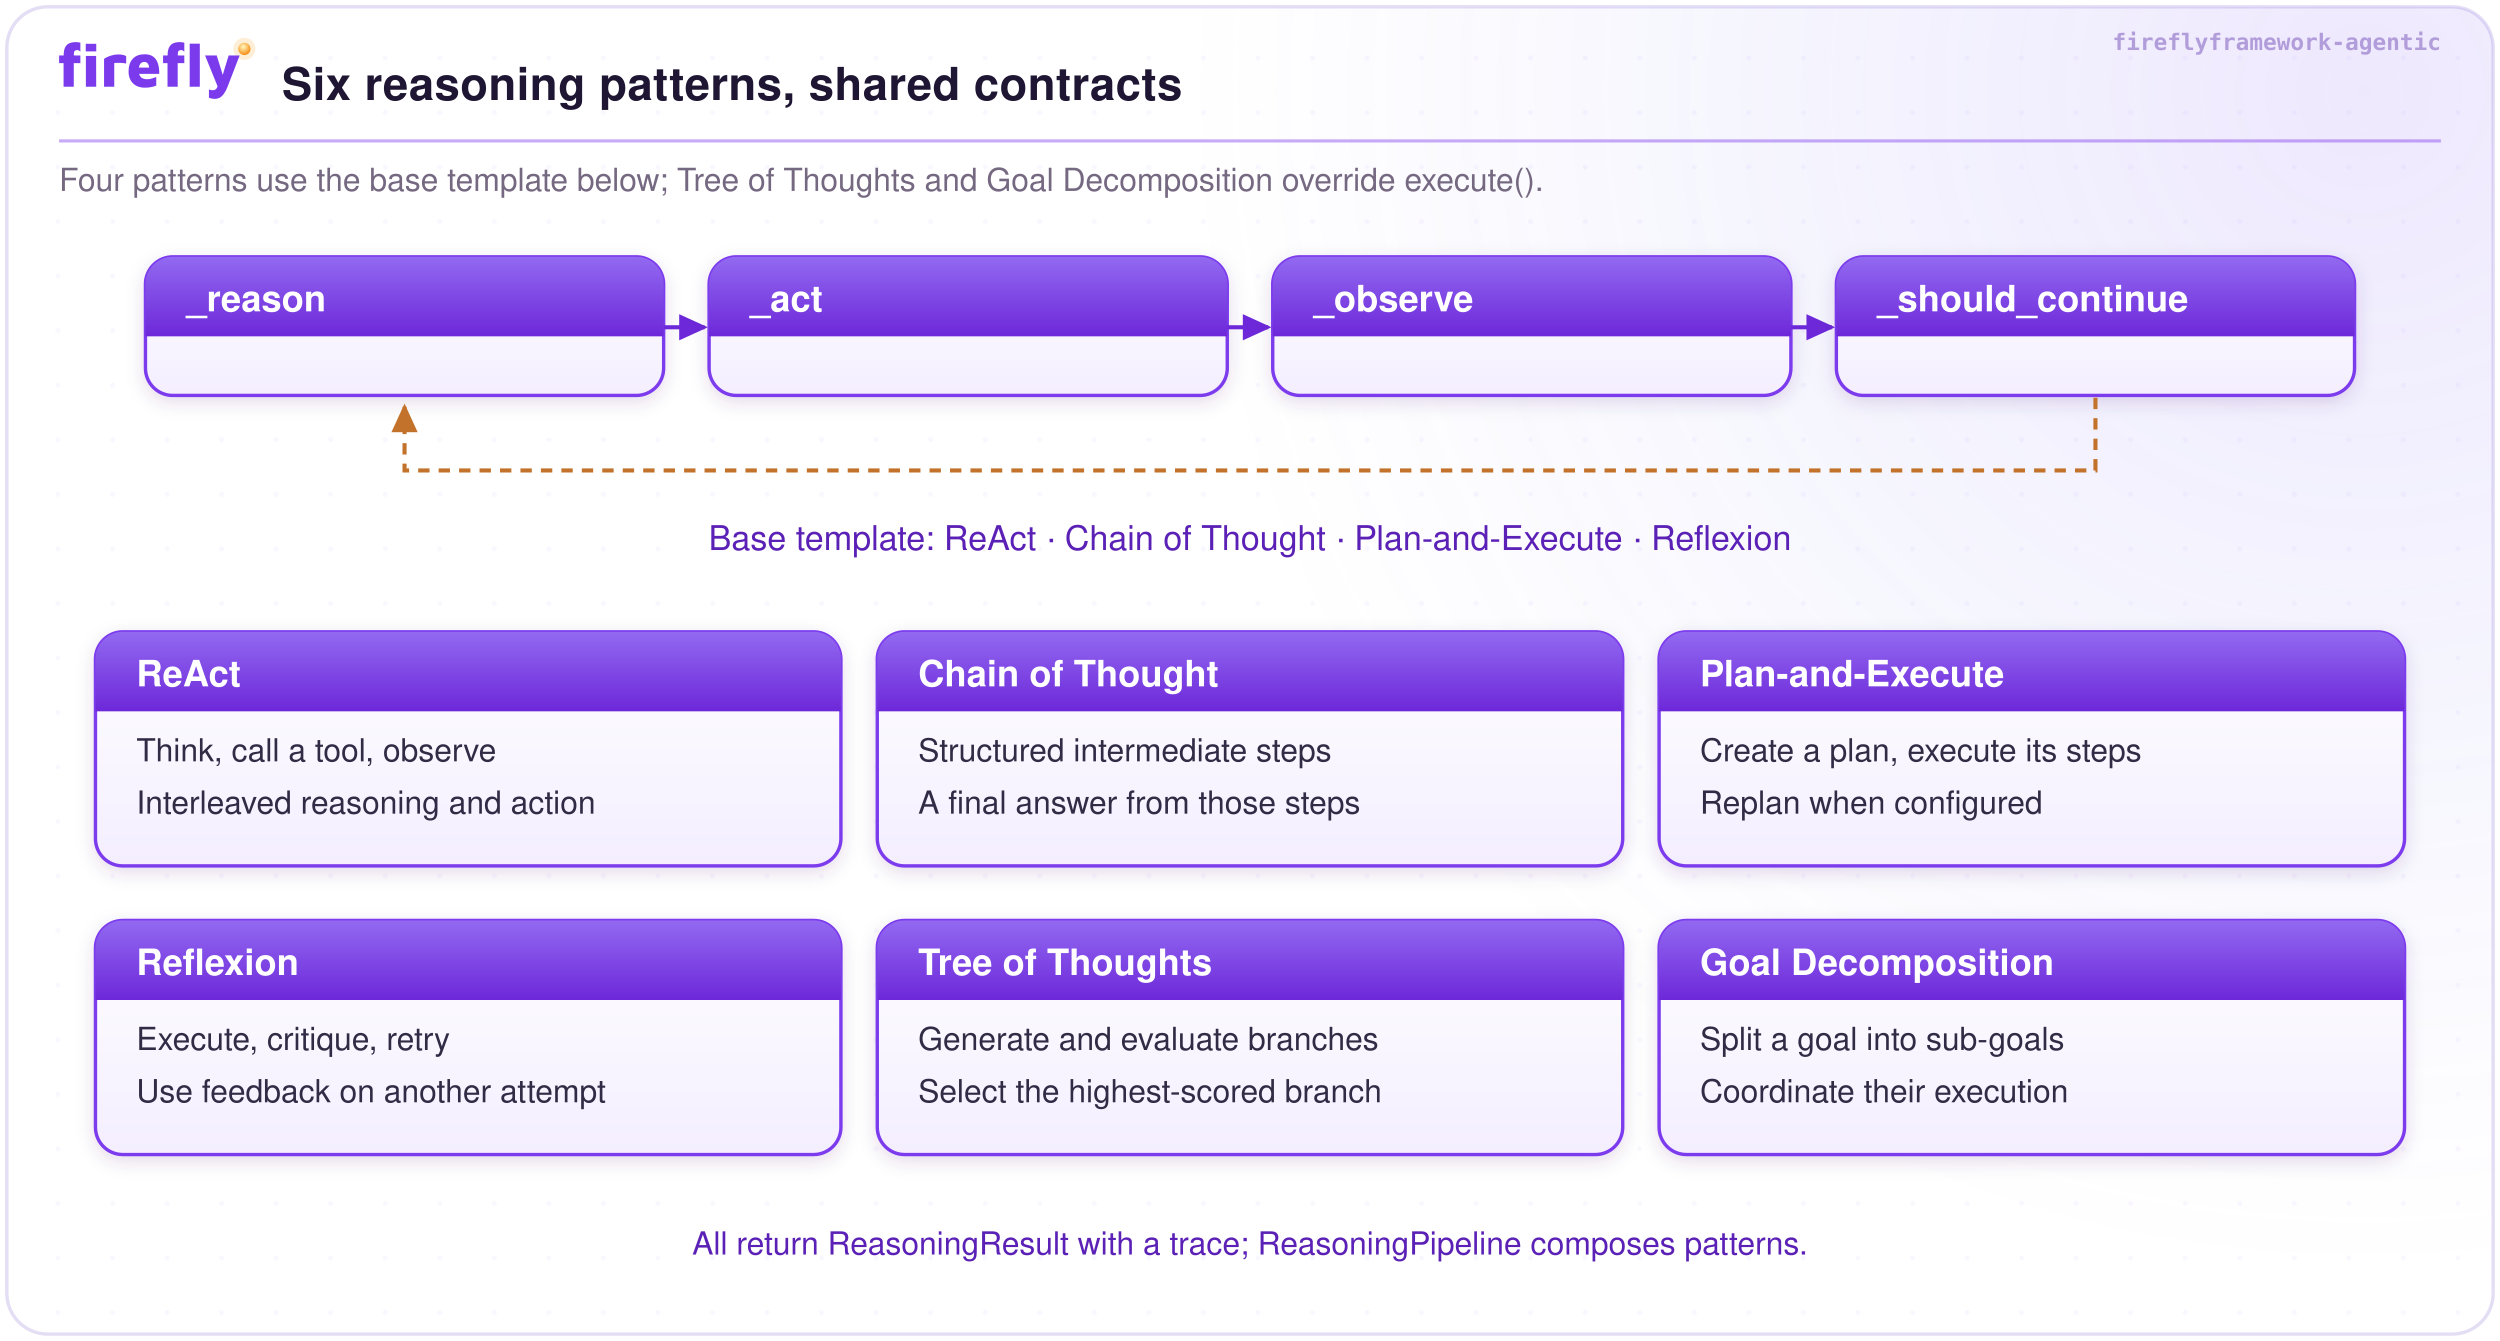
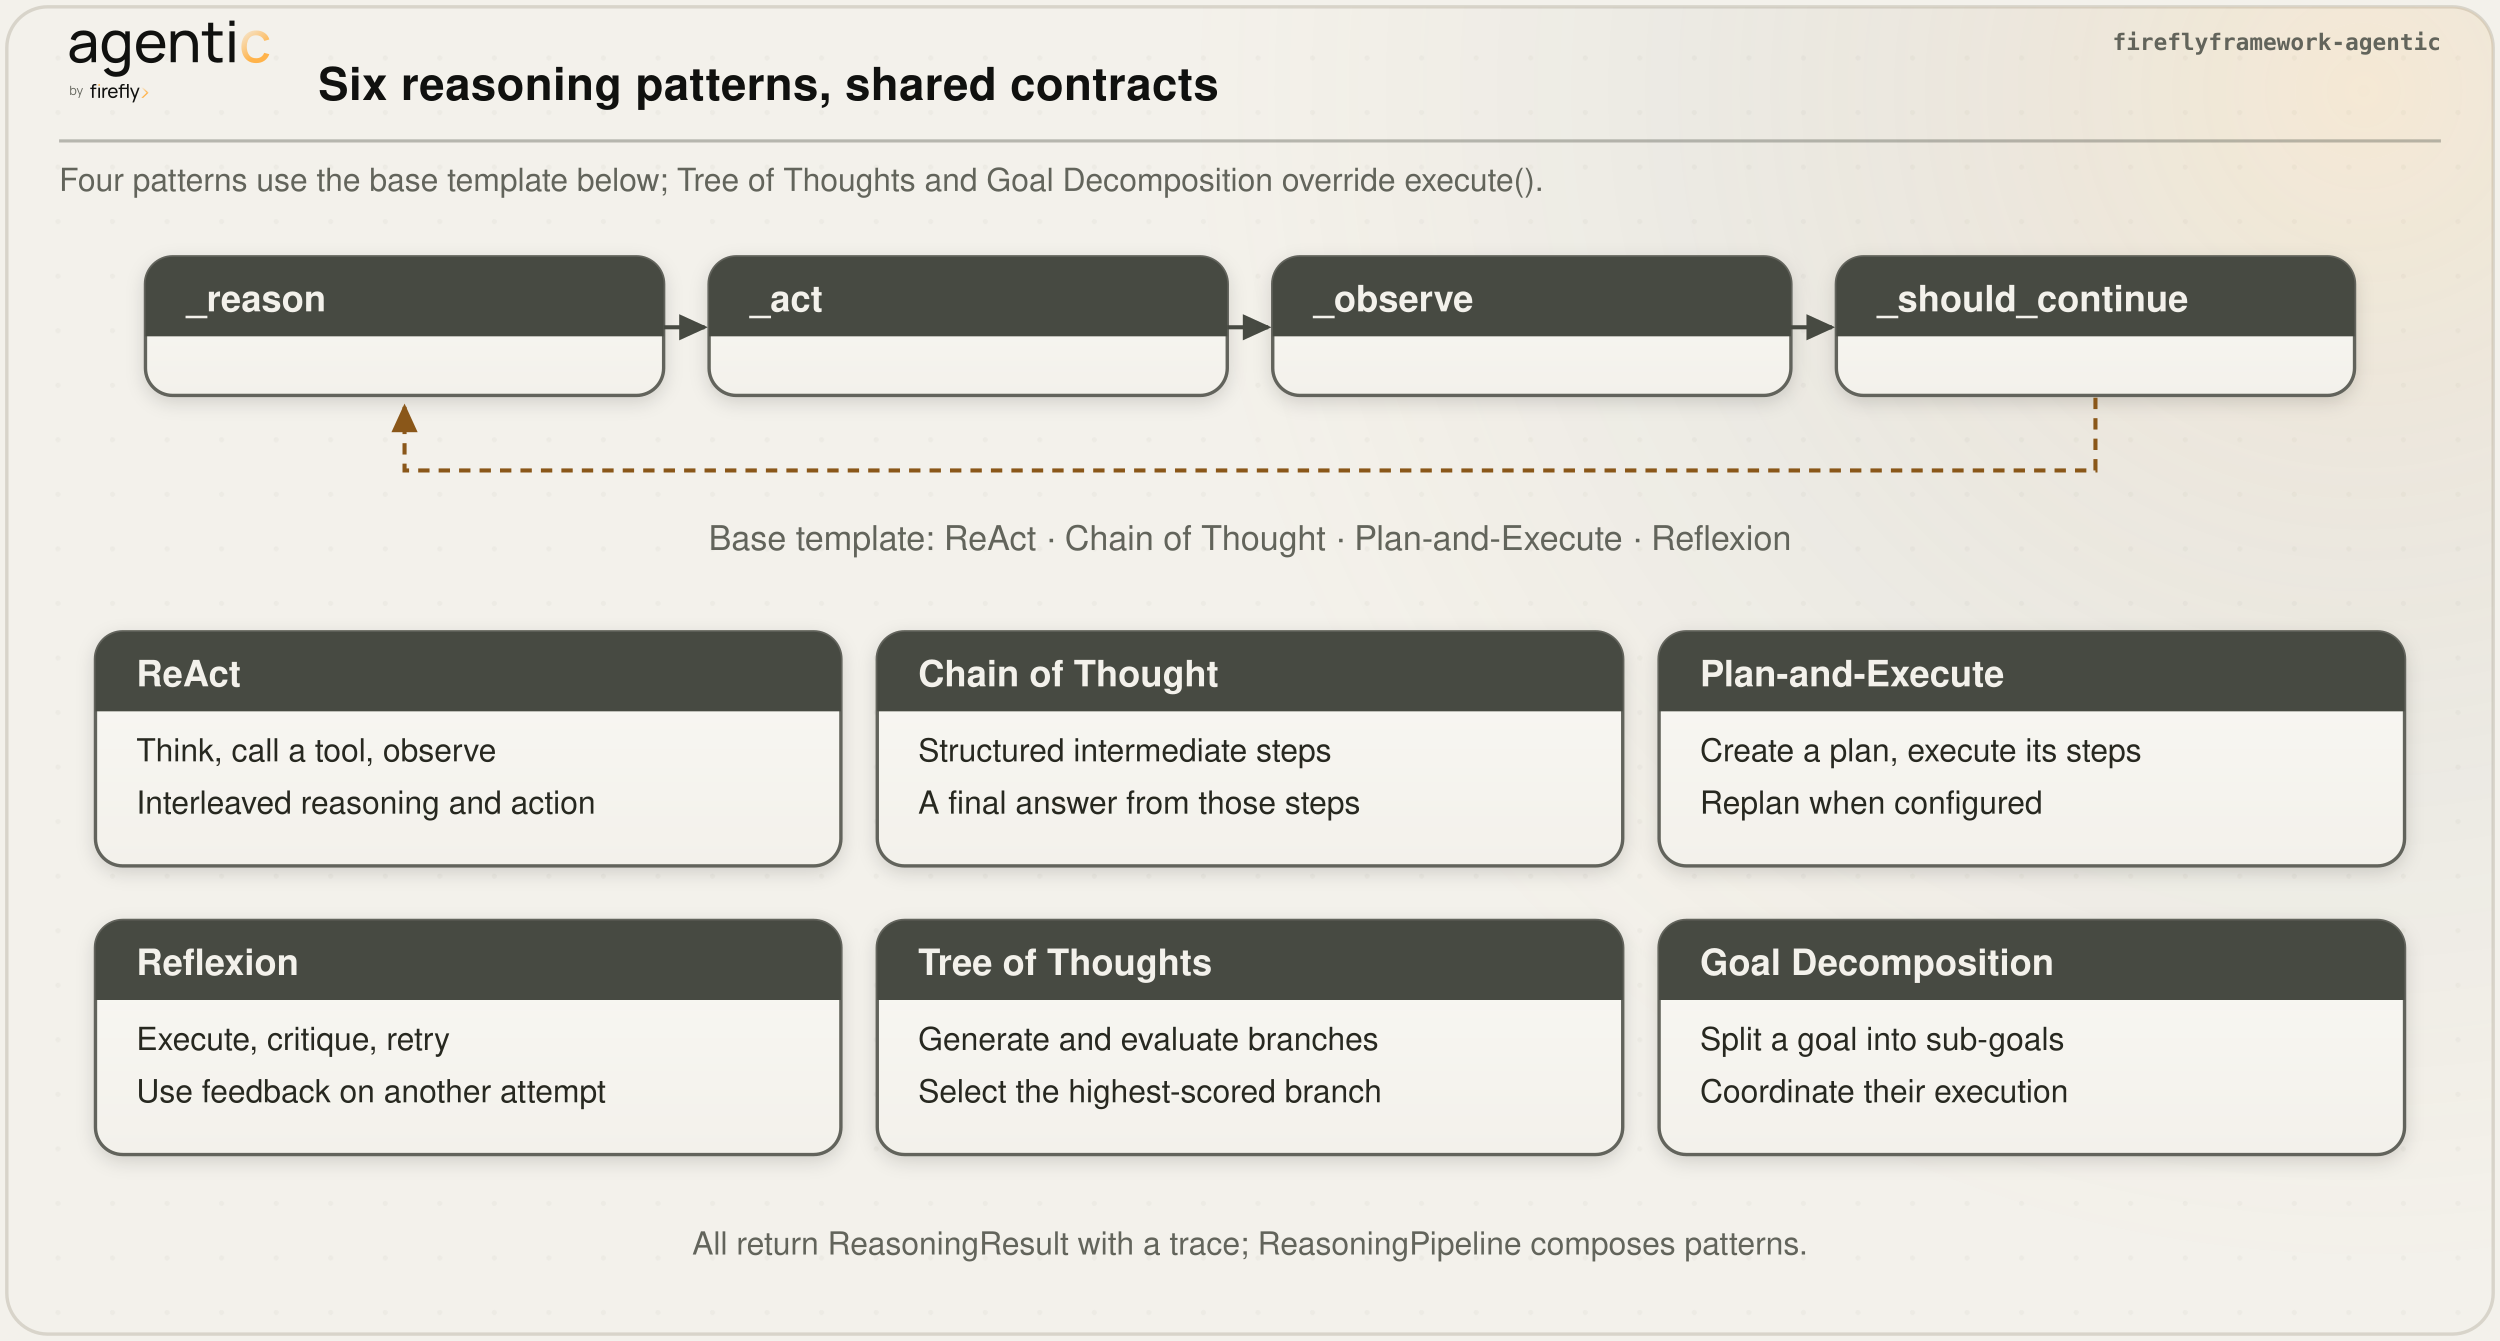
<svg xmlns="http://www.w3.org/2000/svg" width="1100" height="590" viewBox="0 0 1100 590" role="img" aria-labelledby="diagram-title diagram-description" font-family="-apple-system,'Segoe UI',Helvetica,Arial,sans-serif">
  <defs>
    <linearGradient id="hdr" x1="0" y1="0" x2="0" y2="1">
-       <stop offset="0" stop-color="#9269f1" />
-       <stop offset="1" stop-color="#6d28d9" />
+       <stop offset="0" stop-color="#474a42" />
+       <stop offset="1" stop-color="#474a42" />
    </linearGradient>
    <linearGradient id="door" x1="0" y1="0" x2="0" y2="1">
-       <stop offset="0" stop-color="#a78bfa" />
-       <stop offset="1" stop-color="#7c3aed" />
+       <stop offset="0" stop-color="#ffce82" />
+       <stop offset="1" stop-color="#ffb34a" />
    </linearGradient>
    <linearGradient id="bed" x1="0" y1="0" x2="0" y2="1">
-       <stop offset="0" stop-color="#271c41" />
-       <stop offset="1" stop-color="#140e25" />
+       <stop offset="0" stop-color="#272820" />
+       <stop offset="1" stop-color="#10110f" />
    </linearGradient>
    <linearGradient id="card" x1="0" y1="0" x2="0" y2="1">
-       <stop offset="0" stop-color="#ffffff" />
-       <stop offset="1" stop-color="#f4eeff" />
+       <stop offset="0" stop-color="#f9f8f4" />
+       <stop offset="1" stop-color="#f3f1eb" />
    </linearGradient>
    <radialGradient id="amb" cx="1040" cy="40" r="520" gradientUnits="userSpaceOnUse">
-       <stop offset="0" stop-color="#8b5cf6" stop-opacity="0.14" />
-       <stop offset="0.6" stop-color="#6366f1" stop-opacity="0.05" />
-       <stop offset="1" stop-color="#8b5cf6" stop-opacity="0" />
+       <stop offset="0" stop-color="#ffb34a" stop-opacity="0.14" />
+       <stop offset="0.6" stop-color="#62645b" stop-opacity="0.05" />
+       <stop offset="1" stop-color="#ffb34a" stop-opacity="0" />
    </radialGradient>
    <pattern id="grid" width="24" height="24" patternUnits="userSpaceOnUse">
-       <circle cx="1.5" cy="1.5" r="1.1" fill="#8b5cf6" opacity="0.05" />
+       <circle cx="1.5" cy="1.5" r="1.1" fill="#62645b" opacity="0.05" />
    </pattern>
    <filter id="sh" x="-25%" y="-25%" width="150%" height="180%">
-       <feDropShadow dx="0" dy="2.5" stdDeviation="4" flood-color="#3b1d6e" flood-opacity="0.14" />
+       <feDropShadow dx="0" dy="2.5" stdDeviation="4" flood-color="#10110f" flood-opacity="0.14" />
    </filter>
    <marker id="arr" markerWidth="9" markerHeight="9" refX="6.2" refY="3.2" orient="auto">
-       <path d="M0 0L7 3.2L0 6.4Z" fill="#6d28d9" />
+       <path d="M0 0L7 3.2L0 6.4Z" fill="#474a42" />
    </marker>
    <marker id="arrb" markerWidth="9" markerHeight="9" refX="6.2" refY="3.2" orient="auto">
-       <path d="M0 0L7 3.2L0 6.4Z" fill="#6366f1" />
+       <path d="M0 0L7 3.2L0 6.4Z" fill="#62645b" />
    </marker>
    <marker id="arra" markerWidth="9" markerHeight="9" refX="6.2" refY="3.2" orient="auto">
-       <path d="M0 0L7 3.2L0 6.4Z" fill="#c2722a" />
+       <path d="M0 0L7 3.2L0 6.4Z" fill="#8a5719" />
    </marker>
    <g id="fly">
-       <circle r="8.5" fill="#a78bfa" opacity="0.10" />
-       <circle r="4.6" fill="#c4b5fd" opacity="0.22" />
-       <circle r="2.4" fill="#ddd6fe" opacity="0.75" />
-       <circle r="1.2" fill="#f5f3ff" />
+       <circle r="8.5" fill="#ffce82" opacity="0.10" />
+       <circle r="4.6" fill="#bfb8ab" opacity="0.22" />
+       <circle r="2.4" fill="#f3f1eb" opacity="0.75" />
+       <circle r="1.2" fill="#f3f1eb" />
    </g>
    <g id="ffly">
-       <circle r="8.5" fill="#f6a821" opacity="0.10" />
-       <circle r="4.6" fill="#ffc24a" opacity="0.22" />
-       <circle r="2.4" fill="#ffd980" opacity="0.78" />
-       <circle r="1.2" fill="#fff6e0" />
+       <circle r="8.5" fill="#ffb34a" opacity="0.10" />
+       <circle r="4.6" fill="#ffb34a" opacity="0.22" />
+       <circle r="2.4" fill="#ffce82" opacity="0.78" />
+       <circle r="1.2" fill="#f3f1eb" />
    </g>
    <radialGradient id="dot" cx="42%" cy="34%" r="72%">
-       <stop offset="0" stop-color="#FFF9C1" />
-       <stop offset="1" stop-color="#F68000" />
+       <stop offset="0" stop-color="#ffce82" />
+       <stop offset="1" stop-color="#ffb34a" />
    </radialGradient>
  </defs>
-   <rect width="1100" height="590" fill="#ffffff" />
-   <rect x="3" y="3" width="1094" height="584" rx="18" fill="#ffffff" stroke="#e4def5" stroke-width="1.5" />
+   <rect width="1100" height="590" fill="#f3f1eb" />
+   <rect x="3" y="3" width="1094" height="584" rx="18" fill="#f3f1eb" stroke="#d8d4ca" stroke-width="1.5" />
  <rect x="3" y="3" width="1094" height="584" rx="18" fill="url(#grid)" />
  <rect x="3" y="3" width="1094" height="584" rx="18" fill="url(#amb)" />
-   <circle cx="107.52" cy="21.50" r="4.89" fill="#f6a821" opacity="0.18" />
-   <g transform="translate(25.28,11.90) scale(0.1812)">
-     <path d="M14.85 145V87.55H4.05V68.95H15.15V67.6C15.15 62.8 15.6 58.65 16.5 55.15C17.5 51.55 18.85 48.55 20.55 46.15C22.25 43.75 24.35 41.85 26.85 40.45C29.35 39.05 32.1 38.05 35.1 37.45C38.2 36.85 41.55 36.55 45.15 36.55C46.75 36.55 48.55 36.7 50.55 37C52.65 37.2 54.35 37.55 55.65 38.05V59.95C54.55 58.75 53.45 57.8 52.35 57.1C51.25 56.3 49.65 55.9 47.55 55.9C46.35 55.9 45.25 56.1 44.25 56.5C43.35 56.8 42.55 57.3 41.85 58C41.25 58.6 40.75 59.45 40.35 60.55C40.05 61.65 39.9 62.9 39.9 64.3V68.95H55.65V87.55H39.6V145H14.85ZM69 145V70.15H93.9L94.05 145H69ZM68.7 59.2V40.75H94.2V59.2H68.7ZM113.161 145V77.35C114.661 75.95 117.211 74.45 120.811 72.85C124.411 71.15 128.511 69.7 133.111 68.5C137.811 67.2 142.411 66.55 146.911 66.55C152.411 66.55 156.711 66.95 159.811 67.75C162.911 68.55 165.261 69.55 166.861 70.75V88.6C165.261 88.2 163.161 87.85 160.561 87.55C157.961 87.25 155.211 87.05 152.311 86.95C149.411 86.85 146.661 86.85 144.061 86.95C141.561 87.05 139.511 87.2 137.911 87.4V145H113.161ZM212.128 147.25C204.328 147.25 197.428 145.7 191.428 142.6C185.528 139.4 180.928 134.9 177.628 129.1C174.328 123.2 172.678 116.25 172.678 108.25C172.678 94.95 176.028 84.6 182.728 77.2C189.428 69.8 199.078 66.1 211.678 66.1C220.078 66.1 226.878 67.9 232.078 71.5C237.278 75.1 241.128 80.45 243.628 87.55C246.128 94.65 247.328 103.35 247.228 113.65H189.928L186.928 98.5H226.228L223.228 106.6C223.128 98.5 222.078 92.85 220.078 89.65C218.178 86.35 214.978 84.7 210.478 84.7C208.078 84.7 205.878 85.4 203.878 86.8C201.878 88.1 200.278 90.25 199.078 93.25C197.978 96.25 197.428 100.3 197.428 105.4C197.428 112.3 199.028 117.6 202.228 121.3C205.528 124.9 210.928 126.7 218.428 126.7C221.128 126.7 223.828 126.4 226.528 125.8C229.228 125.1 231.728 124.3 234.028 123.4C236.328 122.5 238.278 121.8 239.878 121.3V142.3C236.378 143.6 232.378 144.75 227.878 145.75C223.478 146.75 218.228 147.25 212.128 147.25ZM267.243 145V87.55H256.443V68.95H267.543V67.6C267.543 62.8 267.993 58.65 268.893 55.15C269.893 51.55 271.243 48.55 272.943 46.15C274.643 43.75 276.743 41.85 279.243 40.45C281.743 39.05 284.493 38.05 287.493 37.45C290.593 36.85 293.943 36.55 297.543 36.55C299.143 36.55 300.943 36.7 302.943 37C305.043 37.2 306.743 37.55 308.043 38.05V59.95C306.943 58.75 305.843 57.8 304.743 57.1C303.643 56.3 302.043 55.9 299.943 55.9C298.743 55.9 297.643 56.1 296.643 56.5C295.743 56.8 294.943 57.3 294.243 58C293.643 58.6 293.143 59.45 292.743 60.55C292.443 61.65 292.293 62.9 292.293 64.3V68.95H308.043V87.55H291.993V145H267.243ZM345.693 145H321.093V40.3H345.693V145ZM382.828 174.4C380.128 174.4 377.428 174.15 374.728 173.65C372.128 173.15 369.828 172.45 367.828 171.55V151.6C369.728 152.2 371.378 152.65 372.778 152.95C374.278 153.25 375.778 153.4 377.278 153.4C379.578 153.4 381.628 152.85 383.428 151.75C385.228 150.75 386.728 148.95 387.928 146.35C389.128 143.75 389.978 140 390.478 135.1L391.078 149.5L358.378 68.95H386.728L402.478 119.95H400.228L415.678 68.95H442.378L413.128 144.85C410.328 152.05 407.328 157.8 404.128 162.1C400.928 166.5 397.528 169.65 393.928 171.55C390.328 173.45 386.628 174.4 382.828 174.4Z" fill="#7c3aed" />
-   </g>
-   <circle cx="107.52" cy="21.50" r="2.72" fill="url(#dot)" />
-   <text x="124" y="44" font-size="20" font-weight="800" fill="#1e1633" font-family="-apple-system,'Segoe UI',Helvetica,Arial,sans-serif" letter-spacing="0.2">Six reasoning patterns, shared contracts</text>
-   <text x="1074" y="22" text-anchor="end" font-size="10" font-weight="600" fill="#b29ddb" font-family="ui-monospace,'SF Mono',Menlo,Consolas,monospace">fireflyframework-agentic</text>
-   <line x1="26" y1="62" x2="1074" y2="62" stroke="#7c3aed" stroke-width="1.4" opacity="0.42" />
-   <text x="26" y="84" font-size="14" fill="#756881" font-family="-apple-system,'Segoe UI',Helvetica,Arial,sans-serif">Four patterns use the base template below; Tree of Thoughts and Goal Decomposition override execute().</text>
+   <svg width="98" height="43.519" viewBox="0 0 544.96 242" x="26" y="4">
+     <defs>
+       <linearGradient id="brand-logo-light-26-4-agentic-trail" gradientUnits="userSpaceOnUse" x1="150" y1="1050" x2="870" y2="160">
+         <stop offset="0" stop-color="#ffb34a" stop-opacity="0.2" />
+         <stop offset="0.8" stop-color="#ffb34a" stop-opacity="1" />
+       </linearGradient>
+     </defs>
+     <g fill="#10110f" transform="translate(20 130) scale(0.07 -0.07)">
+       <g transform="translate(0 0)">
+         <path d="M447 -30Q326 -30 244.5 14.5Q163 59 121.5 132Q80 205 80 292Q80 377 112.5 439.5Q145 502 204 543.5Q263 585 345 609Q422 630 517.5 645.5Q613 661 711 674Q773 682 830 690Q827 813 773 875Q712 944 564 944Q466 944 392.5 899.5Q319 855 289 755L120 806Q159 948 271 1029Q383 1110 566 1110Q713 1110 818.5 1057.5Q924 1005 970 899Q993 849 999 790.5Q1005 732 1005 668L1005 0L847 0L847 168Q793 86 714 37Q604 -30 447 -30ZM474 119Q570 119 640.5 153.5Q711 188 754 244.5Q797 301 810 368Q825 418 827 480Q827 513 828 538Q773 531 719 524Q635 513 560 500.5Q485 488 425 471Q381 457 342.5 435Q304 413 280.5 378.5Q257 344 257 293Q257 249 279.5 209Q302 169 349.5 144Q397 119 474 119Z" />
+       </g>
+       <g transform="translate(1125 0)">
+         <path d="M577 -510Q492 -510 411 -484Q330 -458 262.5 -405.5Q195 -353 150 -273L313 -187Q353 -266 426.5 -302Q500 -338 578 -338Q681 -338 749 -300.5Q817 -263 849.5 -189Q882 -115 881 -5L881 99Q853 69 820 46Q716 -30 564 -30Q413 -30 305 45.5Q197 121 138.5 250Q80 379 80 541Q80 703 138.5 832Q197 961 305 1035.5Q413 1110 563 1110Q716 1110 820 1036Q866 1003 902 960L902 1080L1060 1080L1060 -7Q1060 -51 1057.5 -92Q1055 -133 1047 -173Q1026 -288 964 -362.5Q902 -437 804 -473.5Q706 -510 577 -510ZM586 133Q695 133 765 185.5Q835 238 868.5 330.5Q902 423 902 541Q902 661 868.5 752.5Q835 844 766 895.5Q697 947 591 947Q481 947 409.5 893Q338 839 303.5 747Q269 655 269 541Q269 426 304 333.5Q339 241 409.5 187Q480 133 586 133Z" />
+       </g>
+       <g transform="translate(2325 0)">
+         <path d="M608 -30Q449 -30 330.5 40.5Q212 111 146 237.5Q80 364 80 533Q80 710 145 839.5Q210 969 326.5 1039.5Q443 1110 600 1110Q763 1110 877.5 1035Q992 960 1049.5 821Q1107 682 1099 490L271 490Q281 335 355 244Q441 139 600 139Q707 139 786 188Q865 237 910 329L1081 270Q1018 127 891.5 48.5Q765 -30 608 -30ZM914 633Q900 774 838 852Q760 950 606 950Q441 950 355 844Q290 764 274 633Z" />
+       </g>
+       <g transform="translate(3476 0)">
+         <path d="M909 0L909 541Q909 618 895.5 689Q882 760 848.5 816.5Q815 873 758.5 906Q702 939 616 939Q549 939 494.5 916.5Q440 894 401 848Q362 802 340.5 732.5Q319 663 319 569L319 0L139 0L139 1080L299 1080L299 941Q348 1006 418 1048Q520 1108 659 1108Q764 1108 838 1075Q912 1042 961 987.5Q1010 933 1038 865.5Q1066 798 1077.5 728.5Q1089 659 1089 597L1089 0Z" />
+       </g>
+       <g transform="translate(4685 0)">
+         <path d="M743 0Q647 -19 553.5 -15.5Q460 -12 387 22.5Q314 57 276 130Q244 194 241.5 259.5Q239 325 239 408L239 933L20 933L20 1080L239 1080L239 1380L417 1380L417 1080L743 1080L743 933L417 933L417 416Q417 350 418.5 303Q420 256 439 222Q475 158 553.5 147Q632 136 743 153Z" />
+       </g>
+       <g transform="translate(5508 0)">
+         <path d="M160 1271L160 1455L338 1455L338 1271ZM160 0L160 1080L338 1080L338 0Z" />
+       </g>
+       <g transform="translate(6006 0)">
+         <path d="M595 -30Q431 -30 316.5 43.5Q202 117 142 246Q82 375 80 540Q82 709 143.5 837.5Q205 966 320 1038Q435 1110 597 1110Q768 1110 891.5 1026Q1015 942 1057 796L881 743Q847 837 770.5 889Q694 941 595 941Q484 941 412 889.5Q340 838 305 747.5Q270 657 269 540Q271 360 352.5 249.5Q434 139 595 139Q701 139 771 187.5Q841 236 877 328L1057 281Q1001 130 882 50Q763 -30 595 -30Z" data-agentic-terminal="trail-c" fill="url(#brand-logo-light-26-4-agentic-trail)" />
+       </g>
+     </g>
+     <g fill="#62645b" transform="translate(25 210) scale(0.0155 -0.0155)">
+       <path d="M625 -30Q476 -30 373 46Q314 89 271 150L271 0L139 0L139 1440L287 1440L287 953Q325 1001 375 1036Q479 1110 631 1110Q779 1110 885 1035Q991 960 1047.5 831Q1104 702 1104 541Q1104 379 1047 250Q990 121 883 45.5Q776 -30 625 -30ZM610 107Q723 107 798 164Q873 221 910.5 319.5Q948 418 948 541Q948 663 911 761Q874 859 798.5 916Q723 973 607 973Q494 973 419.5 918Q345 863 308 765.5Q271 668 271 541Q271 416 308 317.5Q345 219 420 163Q495 107 610 107Z" transform="translate(0 0)" />
+       <path d="M294 -480L472 3L33 1080L189 1080L544 192L871 1080L1021 1080L441 -480Z" transform="translate(1131 0)" />
+     </g>
+     <svg x="76" y="183" width="143" height="45.48" viewBox="5 -148 619.4 197">
+       <defs>
+         <linearGradient id="brand-logo-light-26-4-firefly-trail" gradientUnits="userSpaceOnUse" x1="567.4" y1="-108" x2="623.4" y2="-54">
+           <stop offset="0" stop-color="#ffb34a" stop-opacity="0.2" />
+           <stop offset="0.8" stop-color="#ffb34a" stop-opacity="1" />
+         </linearGradient>
+       </defs>
+       <path d="M24.3 0L24.3 -93.3L6 -93.3L6 -108L24.3 -108L24.3 -113.9Q24.3 -118.1 24.7 -122.45Q25.1 -126.8 26.5 -130.95Q27.9 -135.1 31.1 -138.6Q34.8 -142.7 39.2 -144.45Q43.6 -146.2 48.15 -146.6Q52.7 -147 56.8 -147L70.5 -147L70.5 -132.2L57.8 -132.2Q49.9 -132.2 46 -128.35Q42.1 -124.5 42.1 -116.7L42.1 -108L70.5 -108L70.5 -93.3L42.1 -93.3L42.1 0ZM91.5 0L91.5 -108L109.3 -108L109.3 0ZM134.8 0L134.8 -108L150.7 -108L150.7 -90.8Q151.8 -92.7 153.1 -94.5Q156.1 -98.7 159.9 -101.4Q164.1 -104.8 169.4 -106.6Q174.7 -108.4 180.2 -108.75Q185.7 -109.1 190.5 -108L190.5 -91.3Q184.9 -92.8 178.2 -92.1Q171.5 -91.4 165.8 -87.2Q160.6 -83.5 157.75 -78.2Q154.9 -72.9 153.8 -66.75Q152.7 -60.6 152.7 -54.2L152.7 0ZM247.3 3Q231.4 3 219.55 -4.05Q207.7 -11.1 201.1 -23.75Q194.5 -36.4 194.5 -53.3Q194.5 -71 201 -83.95Q207.5 -96.9 219.15 -103.95Q230.8 -111 246.5 -111Q262.8 -111 274.25 -103.5Q285.7 -96 291.45 -82.1Q297.2 -68.2 296.4 -49L213.6 -49Q214.6 -33.5 222 -24.4Q230.6 -13.9 246.5 -13.9Q257.2 -13.9 265.1 -18.8Q273 -23.7 277.5 -32.9L294.6 -27Q288.3 -12.7 275.65 -4.85Q263 3 247.3 3ZM277.9 -63.3Q276.5 -77.4 270.3 -85.2Q262.5 -95 247.1 -95Q230.6 -95 222 -84.4Q215.5 -76.4 213.9 -63.3ZM324.4 0L324.4 -93.3L306.1 -93.3L306.1 -108L324.4 -108L324.4 -113.9Q324.4 -118.1 324.8 -122.45Q325.2 -126.8 326.6 -130.95Q328 -135.1 331.2 -138.6Q334.9 -142.7 339.3 -144.45Q343.7 -146.2 348.25 -146.6Q352.8 -147 356.9 -147L370.6 -147L370.6 -132.2L357.9 -132.2Q350 -132.2 346.1 -128.35Q342.2 -124.5 342.2 -116.7L342.2 -108L395.5 -108L395.5 -147L413.3 -147L413.3 0L395.5 0L395.5 -93.3L342.2 -93.3L342.2 0ZM452.8 48L470.6 -0.4L426.8 -108L445.5 -108L479.2 -23L510.8 -108L528.9 -108L470.1 48Z" fill="#10110f" />
+       <circle cx="100.4" cy="-136.3" r="9.97" fill="#ffb34a" />
+       <path d="M567.4 -108L623.4 -54L603.4 -54L547.4 -108Z" fill="url(#brand-logo-light-26-4-firefly-trail)" />
+       <path d="M623.4 -54L567.4 0L547.4 0L603.4 -54Z" fill="#ffb34a" />
+     </svg>
+   </svg>
+   <text x="140" y="44" font-size="20" font-weight="800" fill="#10110f" font-family="-apple-system,'Segoe UI',Helvetica,Arial,sans-serif" letter-spacing="0.2">Six reasoning patterns, shared contracts</text>
+   <text x="1074" y="22" text-anchor="end" font-size="10" font-weight="600" fill="#62645b" font-family="ui-monospace,'SF Mono',Menlo,Consolas,monospace">fireflyframework-agentic</text>
+   <line x1="26" y1="62" x2="1074" y2="62" stroke="#62645b" stroke-width="1.4" opacity="0.42" />
+   <text x="26" y="84" font-size="14" fill="#62645b" font-family="-apple-system,'Segoe UI',Helvetica,Arial,sans-serif">Four patterns use the base template below; Tree of Thoughts and Goal Decomposition override execute().</text>
  <g filter="url(#sh)">
-     <rect x="64" y="113" width="228" height="61" rx="12" fill="url(#card)" stroke="#7c3aed" stroke-width="1.5" />
+     <rect x="64" y="113" width="228" height="61" rx="12" fill="url(#card)" stroke="#62645b" stroke-width="1.5" />
  </g>
  <path d="M64 125a12 12 0 0 1 12 -12h204a12 12 0 0 1 12 12v23H64Z" fill="url(#hdr)" />
-   <text x="82" y="137" font-size="16" font-weight="700" fill="#fff" font-family="-apple-system,'Segoe UI',Helvetica,Arial,sans-serif" text-anchor="start">_reason</text>
-   <line x1="292.0" y1="144.0" x2="310.0" y2="144.0" stroke="#6d28d9" stroke-width="1.8" marker-end="url(#arr)" />
+   <text x="82" y="137" font-size="16" font-weight="700" fill="#f3f1eb" font-family="-apple-system,'Segoe UI',Helvetica,Arial,sans-serif" text-anchor="start">_reason</text>
+   <line x1="292.0" y1="144.0" x2="310.0" y2="144.0" stroke="#474a42" stroke-width="1.8" marker-end="url(#arr)" />
  <g filter="url(#sh)">
-     <rect x="312" y="113" width="228" height="61" rx="12" fill="url(#card)" stroke="#7c3aed" stroke-width="1.5" />
+     <rect x="312" y="113" width="228" height="61" rx="12" fill="url(#card)" stroke="#62645b" stroke-width="1.5" />
  </g>
  <path d="M312 125a12 12 0 0 1 12 -12h204a12 12 0 0 1 12 12v23H312Z" fill="url(#hdr)" />
-   <text x="330" y="137" font-size="16" font-weight="700" fill="#fff" font-family="-apple-system,'Segoe UI',Helvetica,Arial,sans-serif" text-anchor="start">_act</text>
-   <line x1="540.0" y1="144.0" x2="558.0" y2="144.0" stroke="#6d28d9" stroke-width="1.8" marker-end="url(#arr)" />
+   <text x="330" y="137" font-size="16" font-weight="700" fill="#f3f1eb" font-family="-apple-system,'Segoe UI',Helvetica,Arial,sans-serif" text-anchor="start">_act</text>
+   <line x1="540.0" y1="144.0" x2="558.0" y2="144.0" stroke="#474a42" stroke-width="1.8" marker-end="url(#arr)" />
  <g filter="url(#sh)">
-     <rect x="560" y="113" width="228" height="61" rx="12" fill="url(#card)" stroke="#7c3aed" stroke-width="1.5" />
+     <rect x="560" y="113" width="228" height="61" rx="12" fill="url(#card)" stroke="#62645b" stroke-width="1.5" />
  </g>
  <path d="M560 125a12 12 0 0 1 12 -12h204a12 12 0 0 1 12 12v23H560Z" fill="url(#hdr)" />
-   <text x="578" y="137" font-size="16" font-weight="700" fill="#fff" font-family="-apple-system,'Segoe UI',Helvetica,Arial,sans-serif" text-anchor="start">_observe</text>
-   <line x1="788.0" y1="144.0" x2="806.0" y2="144.0" stroke="#6d28d9" stroke-width="1.8" marker-end="url(#arr)" />
+   <text x="578" y="137" font-size="16" font-weight="700" fill="#f3f1eb" font-family="-apple-system,'Segoe UI',Helvetica,Arial,sans-serif" text-anchor="start">_observe</text>
+   <line x1="788.0" y1="144.0" x2="806.0" y2="144.0" stroke="#474a42" stroke-width="1.8" marker-end="url(#arr)" />
  <g filter="url(#sh)">
-     <rect x="808" y="113" width="228" height="61" rx="12" fill="url(#card)" stroke="#7c3aed" stroke-width="1.5" />
+     <rect x="808" y="113" width="228" height="61" rx="12" fill="url(#card)" stroke="#62645b" stroke-width="1.5" />
  </g>
  <path d="M808 125a12 12 0 0 1 12 -12h204a12 12 0 0 1 12 12v23H808Z" fill="url(#hdr)" />
-   <text x="826" y="137" font-size="16" font-weight="700" fill="#fff" font-family="-apple-system,'Segoe UI',Helvetica,Arial,sans-serif" text-anchor="start">_should_continue</text>
-   <path d="M922 175V207H178V179" fill="none" stroke="#c2722a" stroke-width="1.8" stroke-dasharray="5 4" marker-end="url(#arra)" />
-   <text x="550" y="242" font-size="15" font-weight="400" fill="#5b21b6" font-family="-apple-system,'Segoe UI',Helvetica,Arial,sans-serif" text-anchor="middle">Base template: ReAct · Chain of Thought · Plan-and-Execute · Reflexion</text>
+   <text x="826" y="137" font-size="16" font-weight="700" fill="#f3f1eb" font-family="-apple-system,'Segoe UI',Helvetica,Arial,sans-serif" text-anchor="start">_should_continue</text>
+   <path d="M922 175V207H178V179" fill="none" stroke="#8a5719" stroke-width="1.8" stroke-dasharray="5 4" marker-end="url(#arra)" />
+   <text x="550" y="242" font-size="15" font-weight="400" fill="#62645b" font-family="-apple-system,'Segoe UI',Helvetica,Arial,sans-serif" text-anchor="middle">Base template: ReAct · Chain of Thought · Plan-and-Execute · Reflexion</text>
  <g filter="url(#sh)">
-     <rect x="42" y="278" width="328" height="103" rx="12" fill="url(#card)" stroke="#7c3aed" stroke-width="1.5" />
+     <rect x="42" y="278" width="328" height="103" rx="12" fill="url(#card)" stroke="#62645b" stroke-width="1.5" />
  </g>
  <path d="M42 290a12 12 0 0 1 12 -12h304a12 12 0 0 1 12 12v23H42Z" fill="url(#hdr)" />
-   <text x="60" y="302" font-size="16" font-weight="700" fill="#fff" font-family="-apple-system,'Segoe UI',Helvetica,Arial,sans-serif" text-anchor="start">ReAct</text>
-   <text x="60" y="335" font-size="14" font-weight="400" fill="#322b45" font-family="-apple-system,'Segoe UI',Helvetica,Arial,sans-serif" text-anchor="start">Think, call a tool, observe</text>
-   <text x="60" y="358" font-size="14" font-weight="400" fill="#322b45" font-family="-apple-system,'Segoe UI',Helvetica,Arial,sans-serif" text-anchor="start">Interleaved reasoning and action</text>
+   <text x="60" y="302" font-size="16" font-weight="700" fill="#f3f1eb" font-family="-apple-system,'Segoe UI',Helvetica,Arial,sans-serif" text-anchor="start">ReAct</text>
+   <text x="60" y="335" font-size="14" font-weight="400" fill="#272820" font-family="-apple-system,'Segoe UI',Helvetica,Arial,sans-serif" text-anchor="start">Think, call a tool, observe</text>
+   <text x="60" y="358" font-size="14" font-weight="400" fill="#272820" font-family="-apple-system,'Segoe UI',Helvetica,Arial,sans-serif" text-anchor="start">Interleaved reasoning and action</text>
  <g filter="url(#sh)">
-     <rect x="386" y="278" width="328" height="103" rx="12" fill="url(#card)" stroke="#7c3aed" stroke-width="1.5" />
+     <rect x="386" y="278" width="328" height="103" rx="12" fill="url(#card)" stroke="#62645b" stroke-width="1.5" />
  </g>
  <path d="M386 290a12 12 0 0 1 12 -12h304a12 12 0 0 1 12 12v23H386Z" fill="url(#hdr)" />
-   <text x="404" y="302" font-size="16" font-weight="700" fill="#fff" font-family="-apple-system,'Segoe UI',Helvetica,Arial,sans-serif" text-anchor="start">Chain of Thought</text>
-   <text x="404" y="335" font-size="14" font-weight="400" fill="#322b45" font-family="-apple-system,'Segoe UI',Helvetica,Arial,sans-serif" text-anchor="start">Structured intermediate steps</text>
-   <text x="404" y="358" font-size="14" font-weight="400" fill="#322b45" font-family="-apple-system,'Segoe UI',Helvetica,Arial,sans-serif" text-anchor="start">A final answer from those steps</text>
+   <text x="404" y="302" font-size="16" font-weight="700" fill="#f3f1eb" font-family="-apple-system,'Segoe UI',Helvetica,Arial,sans-serif" text-anchor="start">Chain of Thought</text>
+   <text x="404" y="335" font-size="14" font-weight="400" fill="#272820" font-family="-apple-system,'Segoe UI',Helvetica,Arial,sans-serif" text-anchor="start">Structured intermediate steps</text>
+   <text x="404" y="358" font-size="14" font-weight="400" fill="#272820" font-family="-apple-system,'Segoe UI',Helvetica,Arial,sans-serif" text-anchor="start">A final answer from those steps</text>
  <g filter="url(#sh)">
-     <rect x="730" y="278" width="328" height="103" rx="12" fill="url(#card)" stroke="#7c3aed" stroke-width="1.5" />
+     <rect x="730" y="278" width="328" height="103" rx="12" fill="url(#card)" stroke="#62645b" stroke-width="1.5" />
  </g>
  <path d="M730 290a12 12 0 0 1 12 -12h304a12 12 0 0 1 12 12v23H730Z" fill="url(#hdr)" />
-   <text x="748" y="302" font-size="16" font-weight="700" fill="#fff" font-family="-apple-system,'Segoe UI',Helvetica,Arial,sans-serif" text-anchor="start">Plan-and-Execute</text>
-   <text x="748" y="335" font-size="14" font-weight="400" fill="#322b45" font-family="-apple-system,'Segoe UI',Helvetica,Arial,sans-serif" text-anchor="start">Create a plan, execute its steps</text>
-   <text x="748" y="358" font-size="14" font-weight="400" fill="#322b45" font-family="-apple-system,'Segoe UI',Helvetica,Arial,sans-serif" text-anchor="start">Replan when configured</text>
+   <text x="748" y="302" font-size="16" font-weight="700" fill="#f3f1eb" font-family="-apple-system,'Segoe UI',Helvetica,Arial,sans-serif" text-anchor="start">Plan-and-Execute</text>
+   <text x="748" y="335" font-size="14" font-weight="400" fill="#272820" font-family="-apple-system,'Segoe UI',Helvetica,Arial,sans-serif" text-anchor="start">Create a plan, execute its steps</text>
+   <text x="748" y="358" font-size="14" font-weight="400" fill="#272820" font-family="-apple-system,'Segoe UI',Helvetica,Arial,sans-serif" text-anchor="start">Replan when configured</text>
  <g filter="url(#sh)">
-     <rect x="42" y="405" width="328" height="103" rx="12" fill="url(#card)" stroke="#7c3aed" stroke-width="1.5" />
+     <rect x="42" y="405" width="328" height="103" rx="12" fill="url(#card)" stroke="#62645b" stroke-width="1.5" />
  </g>
  <path d="M42 417a12 12 0 0 1 12 -12h304a12 12 0 0 1 12 12v23H42Z" fill="url(#hdr)" />
-   <text x="60" y="429" font-size="16" font-weight="700" fill="#fff" font-family="-apple-system,'Segoe UI',Helvetica,Arial,sans-serif" text-anchor="start">Reflexion</text>
-   <text x="60" y="462" font-size="14" font-weight="400" fill="#322b45" font-family="-apple-system,'Segoe UI',Helvetica,Arial,sans-serif" text-anchor="start">Execute, critique, retry</text>
-   <text x="60" y="485" font-size="14" font-weight="400" fill="#322b45" font-family="-apple-system,'Segoe UI',Helvetica,Arial,sans-serif" text-anchor="start">Use feedback on another attempt</text>
+   <text x="60" y="429" font-size="16" font-weight="700" fill="#f3f1eb" font-family="-apple-system,'Segoe UI',Helvetica,Arial,sans-serif" text-anchor="start">Reflexion</text>
+   <text x="60" y="462" font-size="14" font-weight="400" fill="#272820" font-family="-apple-system,'Segoe UI',Helvetica,Arial,sans-serif" text-anchor="start">Execute, critique, retry</text>
+   <text x="60" y="485" font-size="14" font-weight="400" fill="#272820" font-family="-apple-system,'Segoe UI',Helvetica,Arial,sans-serif" text-anchor="start">Use feedback on another attempt</text>
  <g filter="url(#sh)">
-     <rect x="386" y="405" width="328" height="103" rx="12" fill="url(#card)" stroke="#7c3aed" stroke-width="1.5" />
+     <rect x="386" y="405" width="328" height="103" rx="12" fill="url(#card)" stroke="#62645b" stroke-width="1.5" />
  </g>
  <path d="M386 417a12 12 0 0 1 12 -12h304a12 12 0 0 1 12 12v23H386Z" fill="url(#hdr)" />
-   <text x="404" y="429" font-size="16" font-weight="700" fill="#fff" font-family="-apple-system,'Segoe UI',Helvetica,Arial,sans-serif" text-anchor="start">Tree of Thoughts</text>
-   <text x="404" y="462" font-size="14" font-weight="400" fill="#322b45" font-family="-apple-system,'Segoe UI',Helvetica,Arial,sans-serif" text-anchor="start">Generate and evaluate branches</text>
-   <text x="404" y="485" font-size="14" font-weight="400" fill="#322b45" font-family="-apple-system,'Segoe UI',Helvetica,Arial,sans-serif" text-anchor="start">Select the highest-scored branch</text>
+   <text x="404" y="429" font-size="16" font-weight="700" fill="#f3f1eb" font-family="-apple-system,'Segoe UI',Helvetica,Arial,sans-serif" text-anchor="start">Tree of Thoughts</text>
+   <text x="404" y="462" font-size="14" font-weight="400" fill="#272820" font-family="-apple-system,'Segoe UI',Helvetica,Arial,sans-serif" text-anchor="start">Generate and evaluate branches</text>
+   <text x="404" y="485" font-size="14" font-weight="400" fill="#272820" font-family="-apple-system,'Segoe UI',Helvetica,Arial,sans-serif" text-anchor="start">Select the highest-scored branch</text>
  <g filter="url(#sh)">
-     <rect x="730" y="405" width="328" height="103" rx="12" fill="url(#card)" stroke="#7c3aed" stroke-width="1.5" />
+     <rect x="730" y="405" width="328" height="103" rx="12" fill="url(#card)" stroke="#62645b" stroke-width="1.5" />
  </g>
  <path d="M730 417a12 12 0 0 1 12 -12h304a12 12 0 0 1 12 12v23H730Z" fill="url(#hdr)" />
-   <text x="748" y="429" font-size="16" font-weight="700" fill="#fff" font-family="-apple-system,'Segoe UI',Helvetica,Arial,sans-serif" text-anchor="start">Goal Decomposition</text>
-   <text x="748" y="462" font-size="14" font-weight="400" fill="#322b45" font-family="-apple-system,'Segoe UI',Helvetica,Arial,sans-serif" text-anchor="start">Split a goal into sub-goals</text>
-   <text x="748" y="485" font-size="14" font-weight="400" fill="#322b45" font-family="-apple-system,'Segoe UI',Helvetica,Arial,sans-serif" text-anchor="start">Coordinate their execution</text>
-   <text x="550" y="552" font-size="14" font-weight="400" fill="#5b21b6" font-family="-apple-system,'Segoe UI',Helvetica,Arial,sans-serif" text-anchor="middle">All return ReasoningResult with a trace; ReasoningPipeline composes patterns.</text>
+   <text x="748" y="429" font-size="16" font-weight="700" fill="#f3f1eb" font-family="-apple-system,'Segoe UI',Helvetica,Arial,sans-serif" text-anchor="start">Goal Decomposition</text>
+   <text x="748" y="462" font-size="14" font-weight="400" fill="#272820" font-family="-apple-system,'Segoe UI',Helvetica,Arial,sans-serif" text-anchor="start">Split a goal into sub-goals</text>
+   <text x="748" y="485" font-size="14" font-weight="400" fill="#272820" font-family="-apple-system,'Segoe UI',Helvetica,Arial,sans-serif" text-anchor="start">Coordinate their execution</text>
+   <text x="550" y="552" font-size="14" font-weight="400" fill="#62645b" font-family="-apple-system,'Segoe UI',Helvetica,Arial,sans-serif" text-anchor="middle">All return ReasoningResult with a trace; ReasoningPipeline composes patterns.</text>
</svg>
